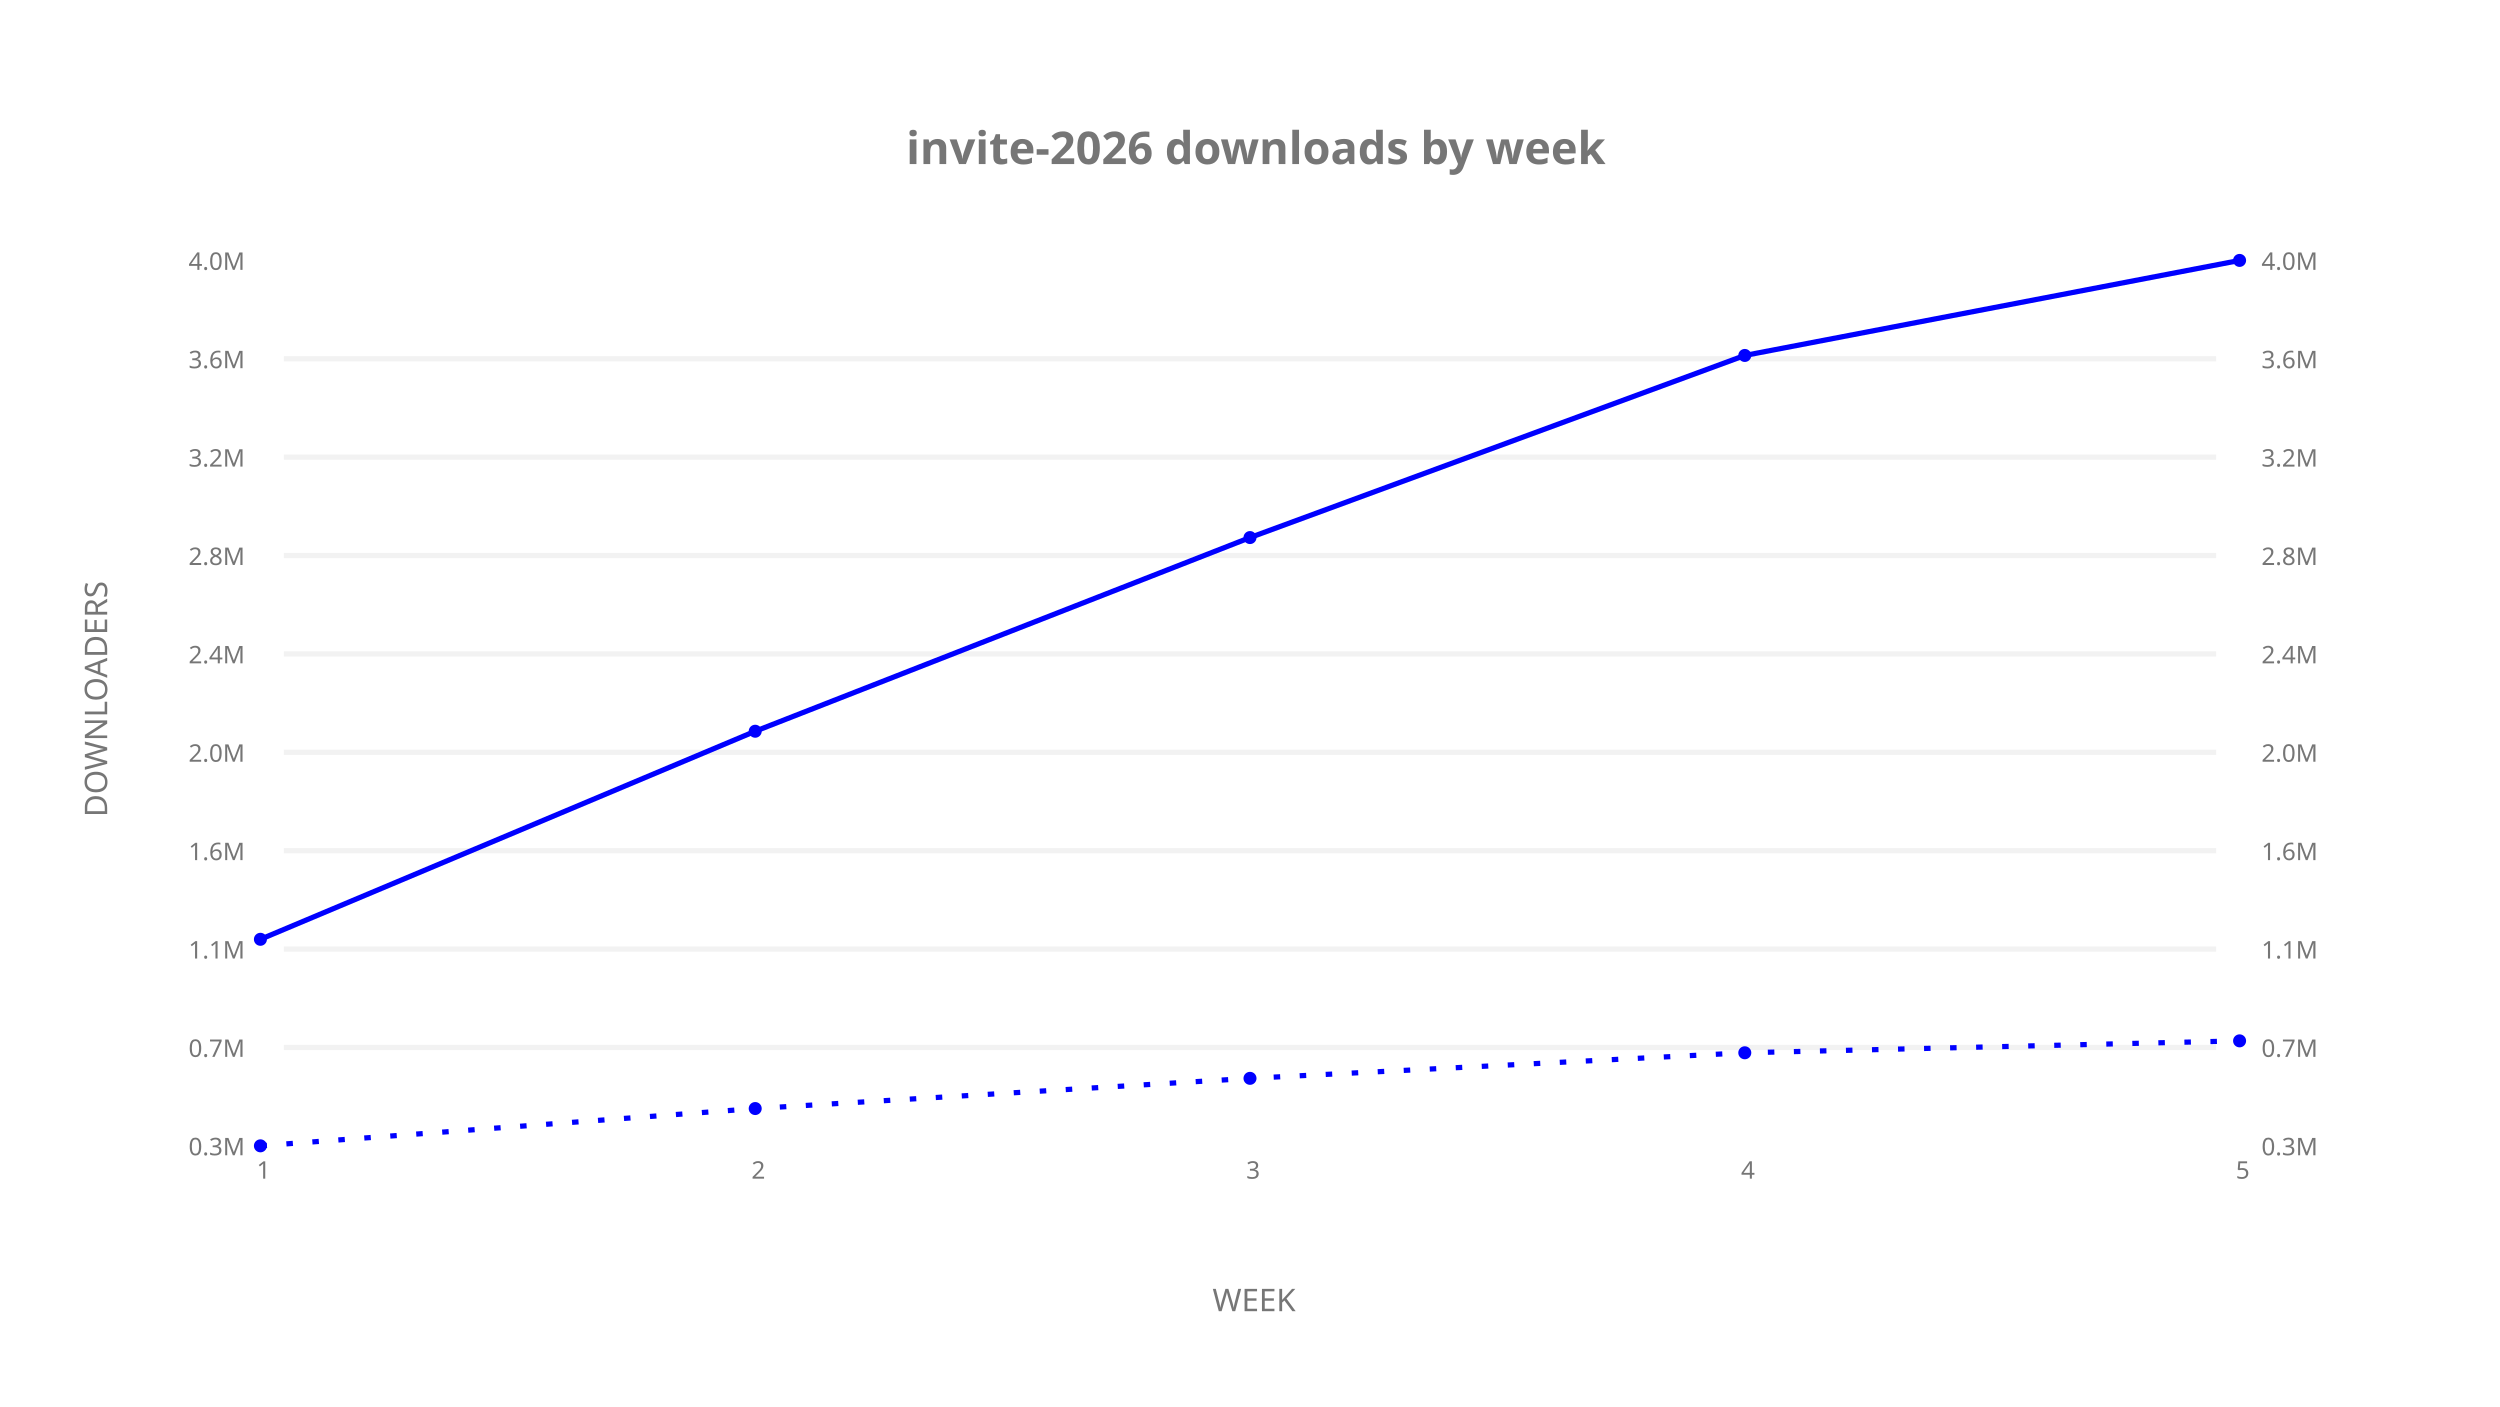
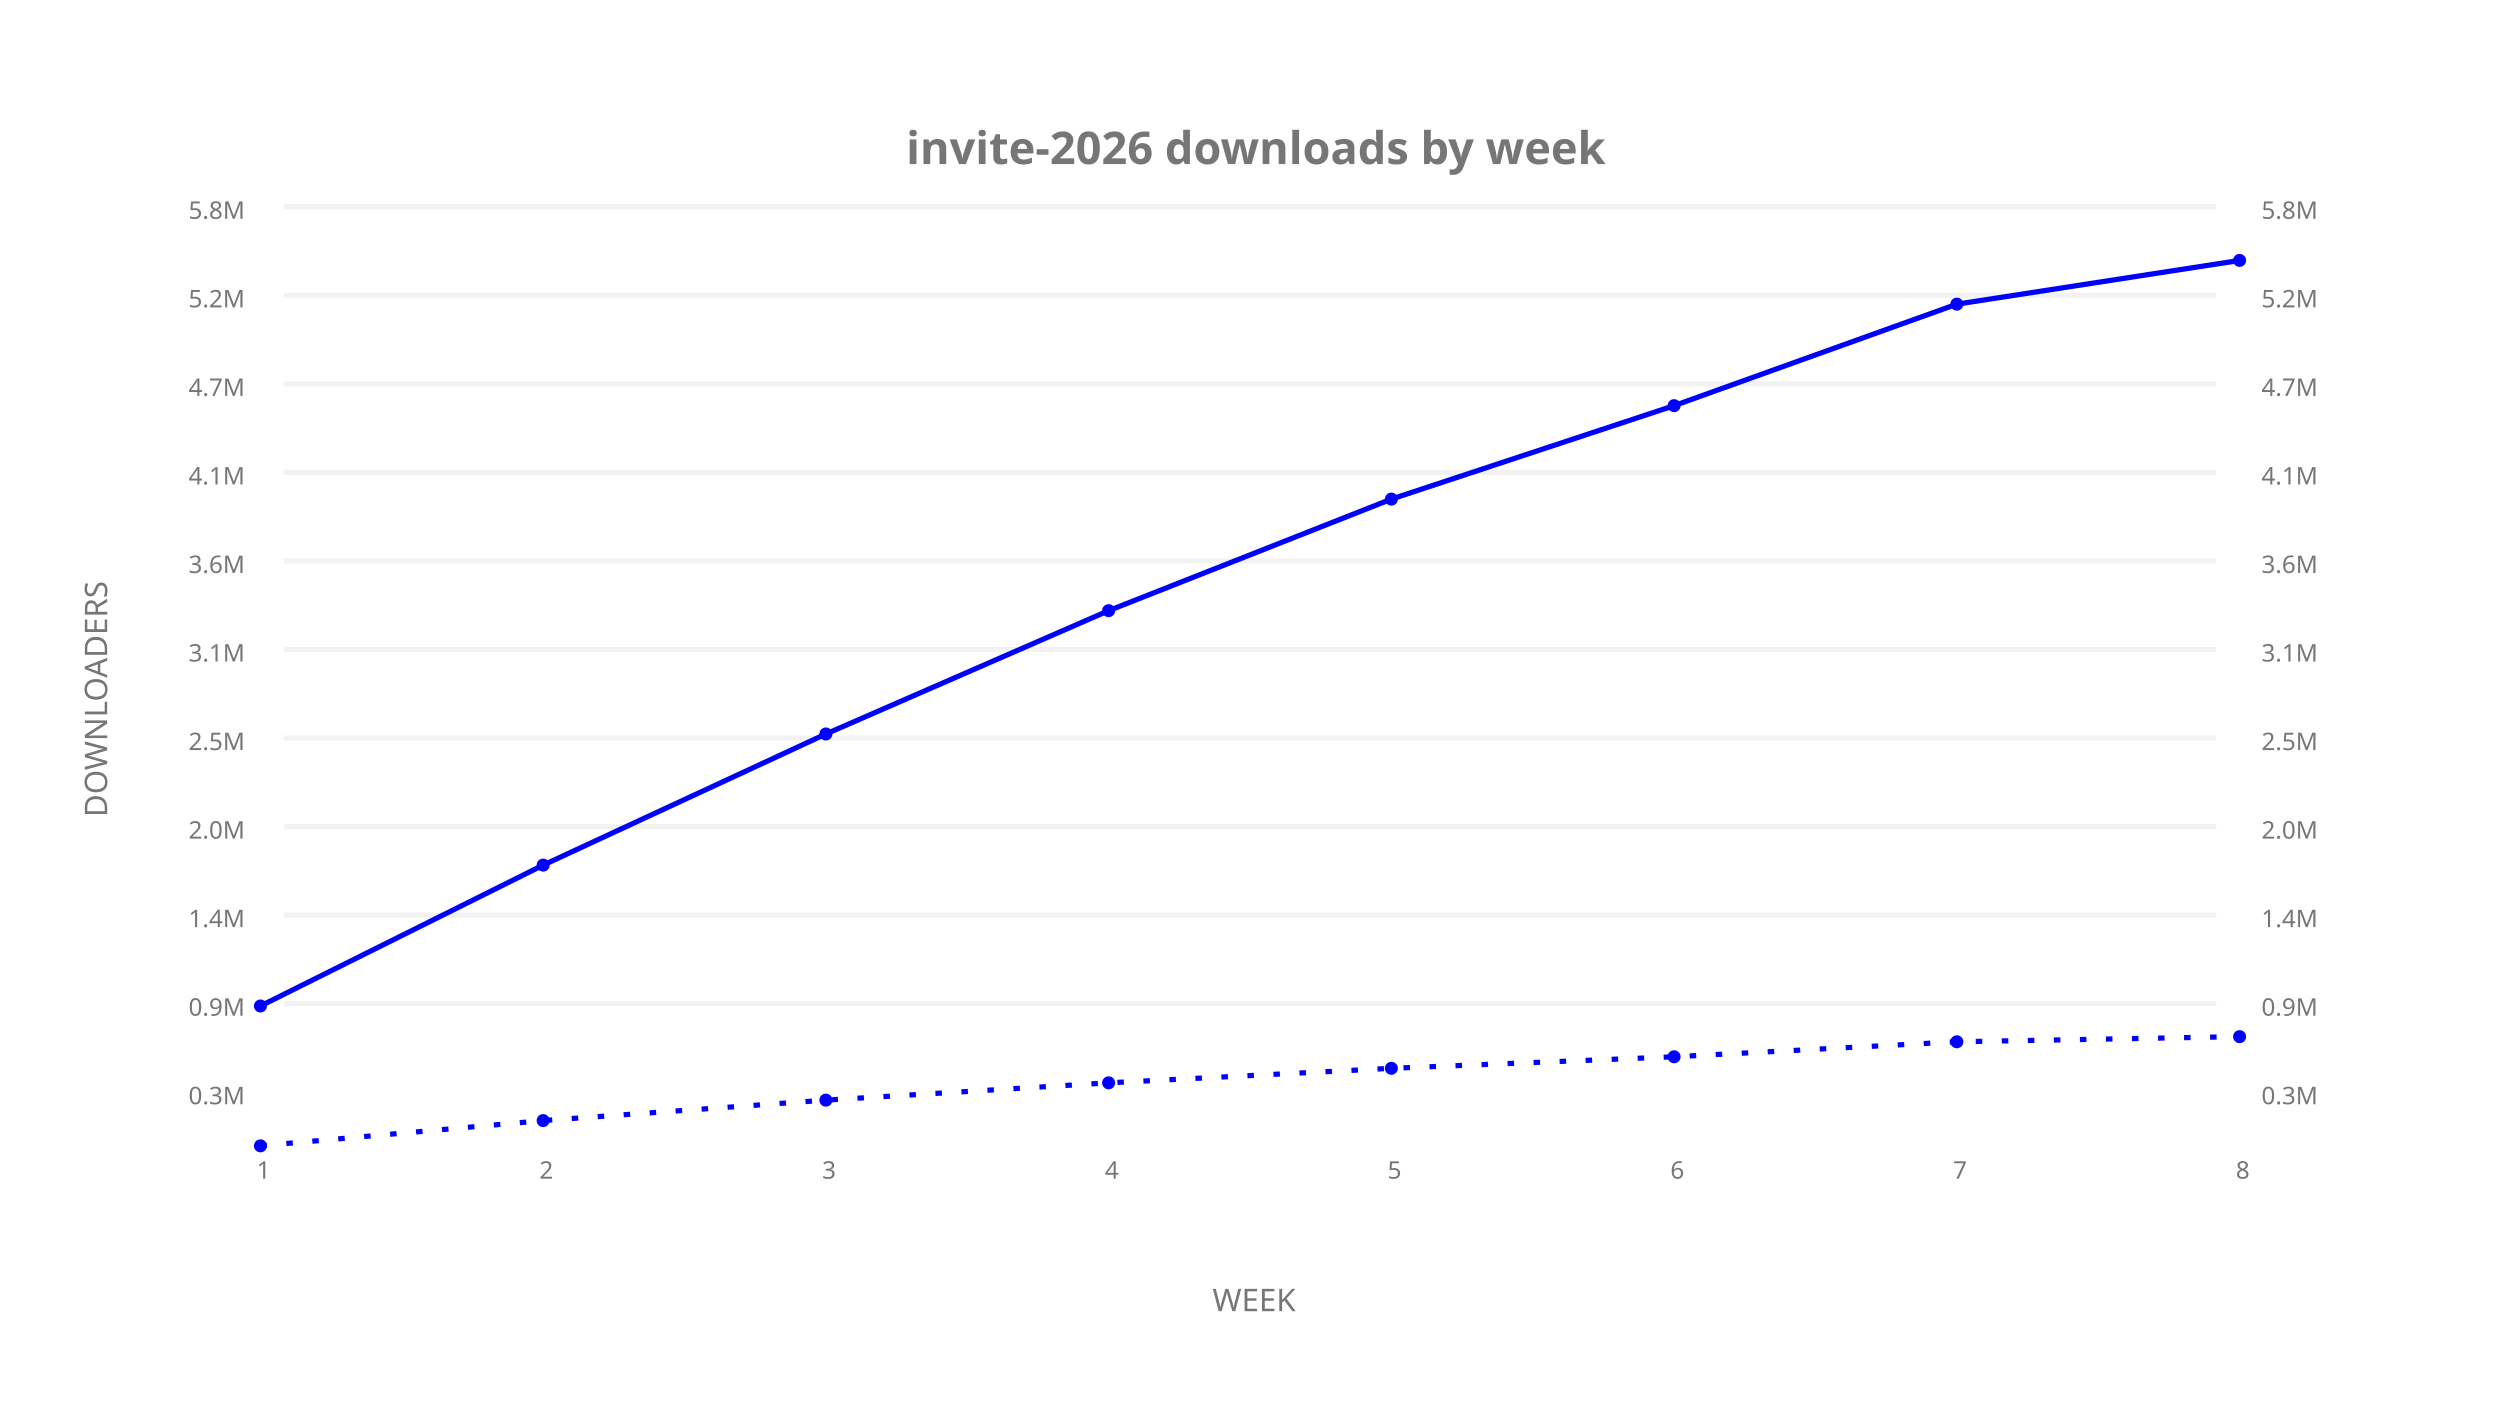
<svg xmlns="http://www.w3.org/2000/svg" xml:space="preserve" id="invite-2026-downloads-by-week-invite-2026-week" x="0px" y="0px" width="1920px" height="1080px" viewBox="0 0 1920 1080" enable-background="new 0 0 1920 1080" role="img">
  <g id="annotations">
    <text x="960" y="126" font-family="Atkinson Hyperlegible" font-size="26pt" text-anchor="middle" text-align="center" font-weight="600" font-style="normal" style="fill:rgb(118,118,118); fill-opacity:1; stroke:rgb(118,118,118); stroke-opacity:0; stroke-width:0.5"> invite-2026 downloads by week</text>
    <g id="axes-lines">
      <text x="960" y="1007" font-family="Atkinson Hyperlegible" font-size="18pt" text-anchor="middle" text-align="center" font-weight="500" font-style="normal" style="fill:rgb(118,118,118); fill-opacity:1; stroke:rgb(118,118,118); stroke-opacity:0; stroke-width:0.5"> WEEK</text>
      <text x="73" y="540" font-family="Atkinson Hyperlegible" font-size="18pt" text-anchor="middle" text-align="center" dominant-baseline="central" font-weight="500" font-style="normal" style="fill:rgb(118,118,118); fill-opacity:1; stroke:rgb(118,118,118); stroke-opacity:0; stroke-width:0.5" transform="rotate(-90,73,540)"> DOWNLOADERS</text>
    </g>
    <g id="tic-y-label-lines">
-       <line x1="218" y1="804.444" x2="1702" y2="804.444" style="fill:rgb(0,0,255); fill-opacity:0; stroke:rgb(242,242,242); stroke-opacity:1; stroke-width:4" />
-       <line x1="218" y1="728.889" x2="1702" y2="728.889" style="fill:rgb(0,0,255); fill-opacity:0; stroke:rgb(242,242,242); stroke-opacity:1; stroke-width:4" />
-       <line x1="218" y1="653.333" x2="1702" y2="653.333" style="fill:rgb(0,0,255); fill-opacity:0; stroke:rgb(242,242,242); stroke-opacity:1; stroke-width:4" />
-       <line x1="218" y1="577.778" x2="1702" y2="577.778" style="fill:rgb(0,0,255); fill-opacity:0; stroke:rgb(242,242,242); stroke-opacity:1; stroke-width:4" />
-       <line x1="218" y1="502.222" x2="1702" y2="502.222" style="fill:rgb(0,0,255); fill-opacity:0; stroke:rgb(242,242,242); stroke-opacity:1; stroke-width:4" />
-       <line x1="218" y1="426.667" x2="1702" y2="426.667" style="fill:rgb(0,0,255); fill-opacity:0; stroke:rgb(242,242,242); stroke-opacity:1; stroke-width:4" />
-       <line x1="218" y1="351.111" x2="1702" y2="351.111" style="fill:rgb(0,0,255); fill-opacity:0; stroke:rgb(242,242,242); stroke-opacity:1; stroke-width:4" />
-       <line x1="218" y1="275.556" x2="1702" y2="275.556" style="fill:rgb(0,0,255); fill-opacity:0; stroke:rgb(242,242,242); stroke-opacity:1; stroke-width:4" />
+       <line x1="218" y1="770.817" x2="1702" y2="770.817" style="fill:rgb(0,0,255); fill-opacity:0; stroke:rgb(242,242,242); stroke-opacity:1; stroke-width:4" />
+       <line x1="218" y1="702.817" x2="1702" y2="702.817" style="fill:rgb(0,0,255); fill-opacity:0; stroke:rgb(242,242,242); stroke-opacity:1; stroke-width:4" />
+       <line x1="218" y1="634.817" x2="1702" y2="634.817" style="fill:rgb(0,0,255); fill-opacity:0; stroke:rgb(242,242,242); stroke-opacity:1; stroke-width:4" />
+       <line x1="218" y1="566.817" x2="1702" y2="566.817" style="fill:rgb(0,0,255); fill-opacity:0; stroke:rgb(242,242,242); stroke-opacity:1; stroke-width:4" />
+       <line x1="218" y1="498.817" x2="1702" y2="498.817" style="fill:rgb(0,0,255); fill-opacity:0; stroke:rgb(242,242,242); stroke-opacity:1; stroke-width:4" />
+       <line x1="218" y1="430.817" x2="1702" y2="430.817" style="fill:rgb(0,0,255); fill-opacity:0; stroke:rgb(242,242,242); stroke-opacity:1; stroke-width:4" />
+       <line x1="218" y1="362.817" x2="1702" y2="362.817" style="fill:rgb(0,0,255); fill-opacity:0; stroke:rgb(242,242,242); stroke-opacity:1; stroke-width:4" />
+       <line x1="218" y1="294.817" x2="1702" y2="294.817" style="fill:rgb(0,0,255); fill-opacity:0; stroke:rgb(242,242,242); stroke-opacity:1; stroke-width:4" />
+       <line x1="218" y1="226.817" x2="1702" y2="226.817" style="fill:rgb(0,0,255); fill-opacity:0; stroke:rgb(242,242,242); stroke-opacity:1; stroke-width:4" />
+       <line x1="218" y1="158.817" x2="1702" y2="158.817" style="fill:rgb(0,0,255); fill-opacity:0; stroke:rgb(242,242,242); stroke-opacity:1; stroke-width:4" />
    </g>
    <g id="tic-x-labels">
      <text x="200" y="898" font-family="Atkinson Hyperlegible" font-size="14pt" text-anchor="middle" text-align="center" dominant-baseline="central" font-weight="400" font-style="normal" style="fill:rgb(118,118,118); fill-opacity:1; stroke:rgb(118,118,118); stroke-opacity:0; stroke-width:0.5"> 1</text>
-       <text x="580" y="898" font-family="Atkinson Hyperlegible" font-size="14pt" text-anchor="middle" text-align="center" dominant-baseline="central" font-weight="400" font-style="normal" style="fill:rgb(118,118,118); fill-opacity:1; stroke:rgb(118,118,118); stroke-opacity:0; stroke-width:0.5"> 2</text>
-       <text x="960" y="898" font-family="Atkinson Hyperlegible" font-size="14pt" text-anchor="middle" text-align="center" dominant-baseline="central" font-weight="400" font-style="normal" style="fill:rgb(118,118,118); fill-opacity:1; stroke:rgb(118,118,118); stroke-opacity:0; stroke-width:0.5"> 3</text>
-       <text x="1340" y="898" font-family="Atkinson Hyperlegible" font-size="14pt" text-anchor="middle" text-align="center" dominant-baseline="central" font-weight="400" font-style="normal" style="fill:rgb(118,118,118); fill-opacity:1; stroke:rgb(118,118,118); stroke-opacity:0; stroke-width:0.5"> 4</text>
-       <text x="1720" y="898" font-family="Atkinson Hyperlegible" font-size="14pt" text-anchor="middle" text-align="center" dominant-baseline="central" font-weight="400" font-style="normal" style="fill:rgb(118,118,118); fill-opacity:1; stroke:rgb(118,118,118); stroke-opacity:0; stroke-width:0.5"> 5</text>
+       <text x="417.143" y="898" font-family="Atkinson Hyperlegible" font-size="14pt" text-anchor="middle" text-align="center" dominant-baseline="central" font-weight="400" font-style="normal" style="fill:rgb(118,118,118); fill-opacity:1; stroke:rgb(118,118,118); stroke-opacity:0; stroke-width:0.5"> 2</text>
+       <text x="634.286" y="898" font-family="Atkinson Hyperlegible" font-size="14pt" text-anchor="middle" text-align="center" dominant-baseline="central" font-weight="400" font-style="normal" style="fill:rgb(118,118,118); fill-opacity:1; stroke:rgb(118,118,118); stroke-opacity:0; stroke-width:0.5"> 3</text>
+       <text x="851.429" y="898" font-family="Atkinson Hyperlegible" font-size="14pt" text-anchor="middle" text-align="center" dominant-baseline="central" font-weight="400" font-style="normal" style="fill:rgb(118,118,118); fill-opacity:1; stroke:rgb(118,118,118); stroke-opacity:0; stroke-width:0.5"> 4</text>
+       <text x="1068.571" y="898" font-family="Atkinson Hyperlegible" font-size="14pt" text-anchor="middle" text-align="center" dominant-baseline="central" font-weight="400" font-style="normal" style="fill:rgb(118,118,118); fill-opacity:1; stroke:rgb(118,118,118); stroke-opacity:0; stroke-width:0.5"> 5</text>
+       <text x="1285.714" y="898" font-family="Atkinson Hyperlegible" font-size="14pt" text-anchor="middle" text-align="center" dominant-baseline="central" font-weight="400" font-style="normal" style="fill:rgb(118,118,118); fill-opacity:1; stroke:rgb(118,118,118); stroke-opacity:0; stroke-width:0.5"> 6</text>
+       <text x="1502.857" y="898" font-family="Atkinson Hyperlegible" font-size="14pt" text-anchor="middle" text-align="center" dominant-baseline="central" font-weight="400" font-style="normal" style="fill:rgb(118,118,118); fill-opacity:1; stroke:rgb(118,118,118); stroke-opacity:0; stroke-width:0.5"> 7</text>
+       <text x="1720" y="898" font-family="Atkinson Hyperlegible" font-size="14pt" text-anchor="middle" text-align="center" dominant-baseline="central" font-weight="400" font-style="normal" style="fill:rgb(118,118,118); fill-opacity:1; stroke:rgb(118,118,118); stroke-opacity:0; stroke-width:0.5"> 8</text>
    </g>
    <g id="tic-y-labels">
-       <text x="164" y="880" font-family="Atkinson Hyperlegible" font-size="14pt" text-anchor="middle" text-align="center" dominant-baseline="central" font-weight="400" font-style="normal" style="fill:rgb(118,118,118); fill-opacity:1; stroke:rgb(118,118,118); stroke-opacity:0; stroke-width:0.5"> 0.3M</text>
-       <text x="1756" y="880" font-family="Atkinson Hyperlegible" font-size="14pt" text-anchor="middle" text-align="center" dominant-baseline="central" font-weight="400" font-style="normal" style="fill:rgb(118,118,118); fill-opacity:1; stroke:rgb(118,118,118); stroke-opacity:0; stroke-width:0.5"> 0.3M</text>
-       <text x="164" y="804.444" font-family="Atkinson Hyperlegible" font-size="14pt" text-anchor="middle" text-align="center" dominant-baseline="central" font-weight="400" font-style="normal" style="fill:rgb(118,118,118); fill-opacity:1; stroke:rgb(118,118,118); stroke-opacity:0; stroke-width:0.5"> 0.7M</text>
-       <text x="1756" y="804.444" font-family="Atkinson Hyperlegible" font-size="14pt" text-anchor="middle" text-align="center" dominant-baseline="central" font-weight="400" font-style="normal" style="fill:rgb(118,118,118); fill-opacity:1; stroke:rgb(118,118,118); stroke-opacity:0; stroke-width:0.5"> 0.7M</text>
-       <text x="164" y="728.889" font-family="Atkinson Hyperlegible" font-size="14pt" text-anchor="middle" text-align="center" dominant-baseline="central" font-weight="400" font-style="normal" style="fill:rgb(118,118,118); fill-opacity:1; stroke:rgb(118,118,118); stroke-opacity:0; stroke-width:0.5"> 1.1M</text>
-       <text x="1756" y="728.889" font-family="Atkinson Hyperlegible" font-size="14pt" text-anchor="middle" text-align="center" dominant-baseline="central" font-weight="400" font-style="normal" style="fill:rgb(118,118,118); fill-opacity:1; stroke:rgb(118,118,118); stroke-opacity:0; stroke-width:0.5"> 1.1M</text>
-       <text x="164" y="653.333" font-family="Atkinson Hyperlegible" font-size="14pt" text-anchor="middle" text-align="center" dominant-baseline="central" font-weight="400" font-style="normal" style="fill:rgb(118,118,118); fill-opacity:1; stroke:rgb(118,118,118); stroke-opacity:0; stroke-width:0.5"> 1.6M</text>
-       <text x="1756" y="653.333" font-family="Atkinson Hyperlegible" font-size="14pt" text-anchor="middle" text-align="center" dominant-baseline="central" font-weight="400" font-style="normal" style="fill:rgb(118,118,118); fill-opacity:1; stroke:rgb(118,118,118); stroke-opacity:0; stroke-width:0.5"> 1.6M</text>
-       <text x="164" y="577.778" font-family="Atkinson Hyperlegible" font-size="14pt" text-anchor="middle" text-align="center" dominant-baseline="central" font-weight="400" font-style="normal" style="fill:rgb(118,118,118); fill-opacity:1; stroke:rgb(118,118,118); stroke-opacity:0; stroke-width:0.5"> 2.0M</text>
-       <text x="1756" y="577.778" font-family="Atkinson Hyperlegible" font-size="14pt" text-anchor="middle" text-align="center" dominant-baseline="central" font-weight="400" font-style="normal" style="fill:rgb(118,118,118); fill-opacity:1; stroke:rgb(118,118,118); stroke-opacity:0; stroke-width:0.5"> 2.0M</text>
-       <text x="164" y="502.222" font-family="Atkinson Hyperlegible" font-size="14pt" text-anchor="middle" text-align="center" dominant-baseline="central" font-weight="400" font-style="normal" style="fill:rgb(118,118,118); fill-opacity:1; stroke:rgb(118,118,118); stroke-opacity:0; stroke-width:0.5"> 2.4M</text>
-       <text x="1756" y="502.222" font-family="Atkinson Hyperlegible" font-size="14pt" text-anchor="middle" text-align="center" dominant-baseline="central" font-weight="400" font-style="normal" style="fill:rgb(118,118,118); fill-opacity:1; stroke:rgb(118,118,118); stroke-opacity:0; stroke-width:0.5"> 2.4M</text>
-       <text x="164" y="426.667" font-family="Atkinson Hyperlegible" font-size="14pt" text-anchor="middle" text-align="center" dominant-baseline="central" font-weight="400" font-style="normal" style="fill:rgb(118,118,118); fill-opacity:1; stroke:rgb(118,118,118); stroke-opacity:0; stroke-width:0.5"> 2.8M</text>
-       <text x="1756" y="426.667" font-family="Atkinson Hyperlegible" font-size="14pt" text-anchor="middle" text-align="center" dominant-baseline="central" font-weight="400" font-style="normal" style="fill:rgb(118,118,118); fill-opacity:1; stroke:rgb(118,118,118); stroke-opacity:0; stroke-width:0.5"> 2.8M</text>
-       <text x="164" y="351.111" font-family="Atkinson Hyperlegible" font-size="14pt" text-anchor="middle" text-align="center" dominant-baseline="central" font-weight="400" font-style="normal" style="fill:rgb(118,118,118); fill-opacity:1; stroke:rgb(118,118,118); stroke-opacity:0; stroke-width:0.5"> 3.2M</text>
-       <text x="1756" y="351.111" font-family="Atkinson Hyperlegible" font-size="14pt" text-anchor="middle" text-align="center" dominant-baseline="central" font-weight="400" font-style="normal" style="fill:rgb(118,118,118); fill-opacity:1; stroke:rgb(118,118,118); stroke-opacity:0; stroke-width:0.5"> 3.2M</text>
-       <text x="164" y="275.556" font-family="Atkinson Hyperlegible" font-size="14pt" text-anchor="middle" text-align="center" dominant-baseline="central" font-weight="400" font-style="normal" style="fill:rgb(118,118,118); fill-opacity:1; stroke:rgb(118,118,118); stroke-opacity:0; stroke-width:0.5"> 3.6M</text>
-       <text x="1756" y="275.556" font-family="Atkinson Hyperlegible" font-size="14pt" text-anchor="middle" text-align="center" dominant-baseline="central" font-weight="400" font-style="normal" style="fill:rgb(118,118,118); fill-opacity:1; stroke:rgb(118,118,118); stroke-opacity:0; stroke-width:0.5"> 3.6M</text>
-       <text x="164" y="200" font-family="Atkinson Hyperlegible" font-size="14pt" text-anchor="middle" text-align="center" dominant-baseline="central" font-weight="400" font-style="normal" style="fill:rgb(118,118,118); fill-opacity:1; stroke:rgb(118,118,118); stroke-opacity:0; stroke-width:0.5"> 4.0M</text>
-       <text x="1756" y="200" font-family="Atkinson Hyperlegible" font-size="14pt" text-anchor="middle" text-align="center" dominant-baseline="central" font-weight="400" font-style="normal" style="fill:rgb(118,118,118); fill-opacity:1; stroke:rgb(118,118,118); stroke-opacity:0; stroke-width:0.5"> 4.0M</text>
+       <text x="164" y="840.817" font-family="Atkinson Hyperlegible" font-size="14pt" text-anchor="middle" text-align="center" dominant-baseline="central" font-weight="400" font-style="normal" style="fill:rgb(118,118,118); fill-opacity:1; stroke:rgb(118,118,118); stroke-opacity:0; stroke-width:0.5"> 0.3M</text>
+       <text x="1756" y="840.817" font-family="Atkinson Hyperlegible" font-size="14pt" text-anchor="middle" text-align="center" dominant-baseline="central" font-weight="400" font-style="normal" style="fill:rgb(118,118,118); fill-opacity:1; stroke:rgb(118,118,118); stroke-opacity:0; stroke-width:0.5"> 0.3M</text>
+       <text x="164" y="772.817" font-family="Atkinson Hyperlegible" font-size="14pt" text-anchor="middle" text-align="center" dominant-baseline="central" font-weight="400" font-style="normal" style="fill:rgb(118,118,118); fill-opacity:1; stroke:rgb(118,118,118); stroke-opacity:0; stroke-width:0.5"> 0.9M</text>
+       <text x="1756" y="772.817" font-family="Atkinson Hyperlegible" font-size="14pt" text-anchor="middle" text-align="center" dominant-baseline="central" font-weight="400" font-style="normal" style="fill:rgb(118,118,118); fill-opacity:1; stroke:rgb(118,118,118); stroke-opacity:0; stroke-width:0.5"> 0.9M</text>
+       <text x="164" y="704.817" font-family="Atkinson Hyperlegible" font-size="14pt" text-anchor="middle" text-align="center" dominant-baseline="central" font-weight="400" font-style="normal" style="fill:rgb(118,118,118); fill-opacity:1; stroke:rgb(118,118,118); stroke-opacity:0; stroke-width:0.5"> 1.4M</text>
+       <text x="1756" y="704.817" font-family="Atkinson Hyperlegible" font-size="14pt" text-anchor="middle" text-align="center" dominant-baseline="central" font-weight="400" font-style="normal" style="fill:rgb(118,118,118); fill-opacity:1; stroke:rgb(118,118,118); stroke-opacity:0; stroke-width:0.5"> 1.4M</text>
+       <text x="164" y="636.817" font-family="Atkinson Hyperlegible" font-size="14pt" text-anchor="middle" text-align="center" dominant-baseline="central" font-weight="400" font-style="normal" style="fill:rgb(118,118,118); fill-opacity:1; stroke:rgb(118,118,118); stroke-opacity:0; stroke-width:0.5"> 2.0M</text>
+       <text x="1756" y="636.817" font-family="Atkinson Hyperlegible" font-size="14pt" text-anchor="middle" text-align="center" dominant-baseline="central" font-weight="400" font-style="normal" style="fill:rgb(118,118,118); fill-opacity:1; stroke:rgb(118,118,118); stroke-opacity:0; stroke-width:0.5"> 2.0M</text>
+       <text x="164" y="568.817" font-family="Atkinson Hyperlegible" font-size="14pt" text-anchor="middle" text-align="center" dominant-baseline="central" font-weight="400" font-style="normal" style="fill:rgb(118,118,118); fill-opacity:1; stroke:rgb(118,118,118); stroke-opacity:0; stroke-width:0.5"> 2.5M</text>
+       <text x="1756" y="568.817" font-family="Atkinson Hyperlegible" font-size="14pt" text-anchor="middle" text-align="center" dominant-baseline="central" font-weight="400" font-style="normal" style="fill:rgb(118,118,118); fill-opacity:1; stroke:rgb(118,118,118); stroke-opacity:0; stroke-width:0.5"> 2.5M</text>
+       <text x="164" y="500.817" font-family="Atkinson Hyperlegible" font-size="14pt" text-anchor="middle" text-align="center" dominant-baseline="central" font-weight="400" font-style="normal" style="fill:rgb(118,118,118); fill-opacity:1; stroke:rgb(118,118,118); stroke-opacity:0; stroke-width:0.5"> 3.1M</text>
+       <text x="1756" y="500.817" font-family="Atkinson Hyperlegible" font-size="14pt" text-anchor="middle" text-align="center" dominant-baseline="central" font-weight="400" font-style="normal" style="fill:rgb(118,118,118); fill-opacity:1; stroke:rgb(118,118,118); stroke-opacity:0; stroke-width:0.5"> 3.1M</text>
+       <text x="164" y="432.817" font-family="Atkinson Hyperlegible" font-size="14pt" text-anchor="middle" text-align="center" dominant-baseline="central" font-weight="400" font-style="normal" style="fill:rgb(118,118,118); fill-opacity:1; stroke:rgb(118,118,118); stroke-opacity:0; stroke-width:0.5"> 3.6M</text>
+       <text x="1756" y="432.817" font-family="Atkinson Hyperlegible" font-size="14pt" text-anchor="middle" text-align="center" dominant-baseline="central" font-weight="400" font-style="normal" style="fill:rgb(118,118,118); fill-opacity:1; stroke:rgb(118,118,118); stroke-opacity:0; stroke-width:0.5"> 3.6M</text>
+       <text x="164" y="364.817" font-family="Atkinson Hyperlegible" font-size="14pt" text-anchor="middle" text-align="center" dominant-baseline="central" font-weight="400" font-style="normal" style="fill:rgb(118,118,118); fill-opacity:1; stroke:rgb(118,118,118); stroke-opacity:0; stroke-width:0.5"> 4.1M</text>
+       <text x="1756" y="364.817" font-family="Atkinson Hyperlegible" font-size="14pt" text-anchor="middle" text-align="center" dominant-baseline="central" font-weight="400" font-style="normal" style="fill:rgb(118,118,118); fill-opacity:1; stroke:rgb(118,118,118); stroke-opacity:0; stroke-width:0.5"> 4.1M</text>
+       <text x="164" y="296.817" font-family="Atkinson Hyperlegible" font-size="14pt" text-anchor="middle" text-align="center" dominant-baseline="central" font-weight="400" font-style="normal" style="fill:rgb(118,118,118); fill-opacity:1; stroke:rgb(118,118,118); stroke-opacity:0; stroke-width:0.5"> 4.7M</text>
+       <text x="1756" y="296.817" font-family="Atkinson Hyperlegible" font-size="14pt" text-anchor="middle" text-align="center" dominant-baseline="central" font-weight="400" font-style="normal" style="fill:rgb(118,118,118); fill-opacity:1; stroke:rgb(118,118,118); stroke-opacity:0; stroke-width:0.5"> 4.7M</text>
+       <text x="164" y="228.817" font-family="Atkinson Hyperlegible" font-size="14pt" text-anchor="middle" text-align="center" dominant-baseline="central" font-weight="400" font-style="normal" style="fill:rgb(118,118,118); fill-opacity:1; stroke:rgb(118,118,118); stroke-opacity:0; stroke-width:0.5"> 5.2M</text>
+       <text x="1756" y="228.817" font-family="Atkinson Hyperlegible" font-size="14pt" text-anchor="middle" text-align="center" dominant-baseline="central" font-weight="400" font-style="normal" style="fill:rgb(118,118,118); fill-opacity:1; stroke:rgb(118,118,118); stroke-opacity:0; stroke-width:0.5"> 5.2M</text>
+       <text x="164" y="160.817" font-family="Atkinson Hyperlegible" font-size="14pt" text-anchor="middle" text-align="center" dominant-baseline="central" font-weight="400" font-style="normal" style="fill:rgb(118,118,118); fill-opacity:1; stroke:rgb(118,118,118); stroke-opacity:0; stroke-width:0.5"> 5.8M</text>
+       <text x="1756" y="160.817" font-family="Atkinson Hyperlegible" font-size="14pt" text-anchor="middle" text-align="center" dominant-baseline="central" font-weight="400" font-style="normal" style="fill:rgb(118,118,118); fill-opacity:1; stroke:rgb(118,118,118); stroke-opacity:0; stroke-width:0.5"> 5.8M</text>
    </g>
  </g>
  <g id="polyline-invite-2026 downloads by week">
-     <polyline points="200,721.386 580,561.592 960,412.85 1340,272.985 1720,200 " style="fill:rgb(0,0,255); fill-opacity:0; stroke:rgb(0,0,255); stroke-opacity:1; stroke-width:4" />
+     <polyline points="200,772.6 417.143,664.401 634.286,563.685 851.429,468.981 1068.57,383.308 1285.71,311.539 1502.86,233.589 1720,200 " style="fill:rgb(0,0,255); fill-opacity:0; stroke:rgb(0,0,255); stroke-opacity:1; stroke-width:4" />
  </g>
  <g id="markers-invite-2026 downloads by week">
-     <circle cx="200" cy="721.386" r="5" style="fill:rgb(0,0,255); fill-opacity:1; stroke:rgb(0,0,255); stroke-opacity:0; stroke-width:4">
+     <circle cx="200" cy="772.6" r="5" style="fill:rgb(0,0,255); fill-opacity:1; stroke:rgb(0,0,255); stroke-opacity:0; stroke-width:4">
</circle>
-     <circle cx="580" cy="561.592" r="5" style="fill:rgb(0,0,255); fill-opacity:1; stroke:rgb(0,0,255); stroke-opacity:0; stroke-width:4">
+     <circle cx="417.143" cy="664.401" r="5" style="fill:rgb(0,0,255); fill-opacity:1; stroke:rgb(0,0,255); stroke-opacity:0; stroke-width:4">
</circle>
-     <circle cx="960" cy="412.85" r="5" style="fill:rgb(0,0,255); fill-opacity:1; stroke:rgb(0,0,255); stroke-opacity:0; stroke-width:4">
+     <circle cx="634.286" cy="563.685" r="5" style="fill:rgb(0,0,255); fill-opacity:1; stroke:rgb(0,0,255); stroke-opacity:0; stroke-width:4">
</circle>
-     <circle cx="1340" cy="272.985" r="5" style="fill:rgb(0,0,255); fill-opacity:1; stroke:rgb(0,0,255); stroke-opacity:0; stroke-width:4">
+     <circle cx="851.429" cy="468.981" r="5" style="fill:rgb(0,0,255); fill-opacity:1; stroke:rgb(0,0,255); stroke-opacity:0; stroke-width:4">
+ </circle>
+     <circle cx="1068.571" cy="383.308" r="5" style="fill:rgb(0,0,255); fill-opacity:1; stroke:rgb(0,0,255); stroke-opacity:0; stroke-width:4">
+ </circle>
+     <circle cx="1285.714" cy="311.539" r="5" style="fill:rgb(0,0,255); fill-opacity:1; stroke:rgb(0,0,255); stroke-opacity:0; stroke-width:4">
+ </circle>
+     <circle cx="1502.857" cy="233.589" r="5" style="fill:rgb(0,0,255); fill-opacity:1; stroke:rgb(0,0,255); stroke-opacity:0; stroke-width:4">
</circle>
    <circle cx="1720" cy="200" r="5" style="fill:rgb(0,0,255); fill-opacity:1; stroke:rgb(0,0,255); stroke-opacity:0; stroke-width:4">
</circle>
  </g>
  <g id="polyline-invite-2026 downloads by week uploaders">
-     <polyline points="200,880 580,851.361 960,828.163 1340,808.538 1720,799.377 " stroke-dasharray="5 15" style="fill:rgb(0,0,255); fill-opacity:0; stroke:rgb(0,0,255); stroke-opacity:1; stroke-width:4" />
+     <polyline points="200,880 417.143,860.608 634.286,844.9 851.429,831.612 1068.57,820.46 1285.71,811.607 1502.86,800.092 1720,796.138 " stroke-dasharray="5 15" style="fill:rgb(0,0,255); fill-opacity:0; stroke:rgb(0,0,255); stroke-opacity:1; stroke-width:4" />
  </g>
  <g id="markers-invite-2026 downloads by week uploaders">
    <circle cx="200" cy="880" r="5" style="fill:rgb(0,0,255); fill-opacity:1; stroke:rgb(0,0,255); stroke-opacity:0; stroke-width:4">
</circle>
-     <circle cx="580" cy="851.361" r="5" style="fill:rgb(0,0,255); fill-opacity:1; stroke:rgb(0,0,255); stroke-opacity:0; stroke-width:4">
+     <circle cx="417.143" cy="860.608" r="5" style="fill:rgb(0,0,255); fill-opacity:1; stroke:rgb(0,0,255); stroke-opacity:0; stroke-width:4">
</circle>
-     <circle cx="960" cy="828.163" r="5" style="fill:rgb(0,0,255); fill-opacity:1; stroke:rgb(0,0,255); stroke-opacity:0; stroke-width:4">
+     <circle cx="634.286" cy="844.9" r="5" style="fill:rgb(0,0,255); fill-opacity:1; stroke:rgb(0,0,255); stroke-opacity:0; stroke-width:4">
</circle>
-     <circle cx="1340" cy="808.538" r="5" style="fill:rgb(0,0,255); fill-opacity:1; stroke:rgb(0,0,255); stroke-opacity:0; stroke-width:4">
+     <circle cx="851.429" cy="831.612" r="5" style="fill:rgb(0,0,255); fill-opacity:1; stroke:rgb(0,0,255); stroke-opacity:0; stroke-width:4">
</circle>
-     <circle cx="1720" cy="799.377" r="5" style="fill:rgb(0,0,255); fill-opacity:1; stroke:rgb(0,0,255); stroke-opacity:0; stroke-width:4">
+     <circle cx="1068.571" cy="820.46" r="5" style="fill:rgb(0,0,255); fill-opacity:1; stroke:rgb(0,0,255); stroke-opacity:0; stroke-width:4">
+ </circle>
+     <circle cx="1285.714" cy="811.607" r="5" style="fill:rgb(0,0,255); fill-opacity:1; stroke:rgb(0,0,255); stroke-opacity:0; stroke-width:4">
+ </circle>
+     <circle cx="1502.857" cy="800.092" r="5" style="fill:rgb(0,0,255); fill-opacity:1; stroke:rgb(0,0,255); stroke-opacity:0; stroke-width:4">
+ </circle>
+     <circle cx="1720" cy="796.138" r="5" style="fill:rgb(0,0,255); fill-opacity:1; stroke:rgb(0,0,255); stroke-opacity:0; stroke-width:4">
</circle>
  </g>
</svg>
